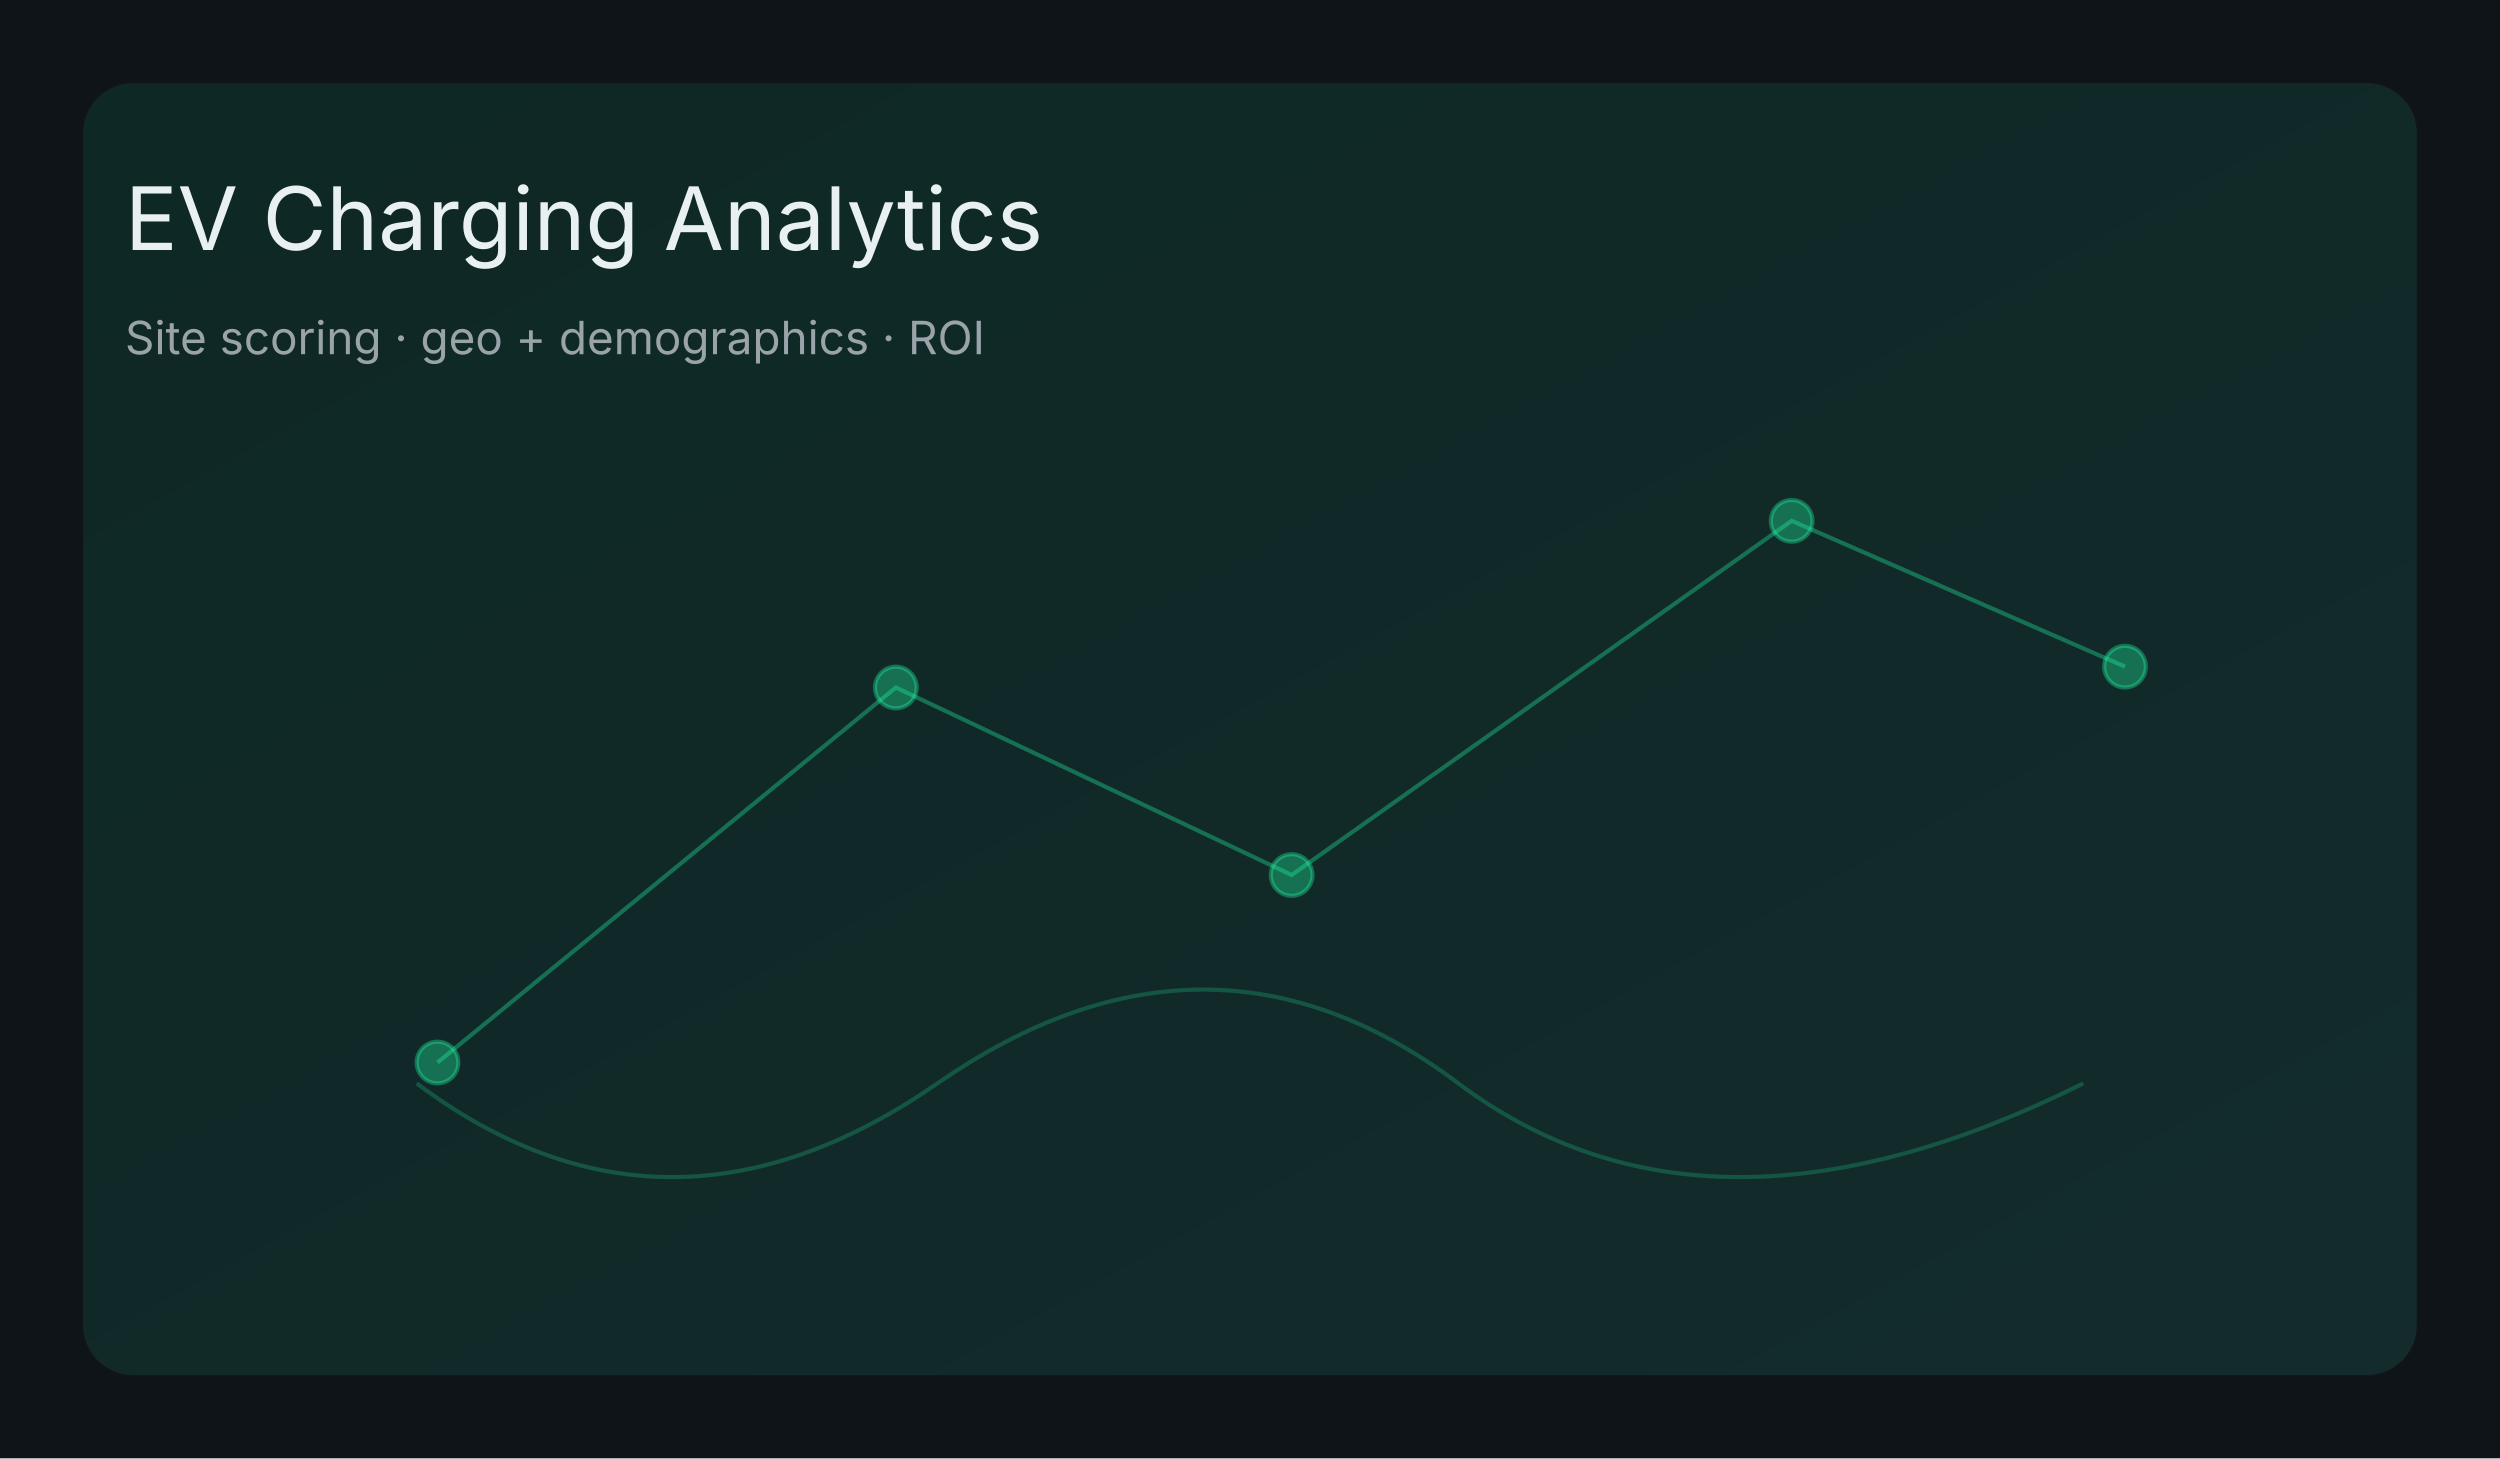
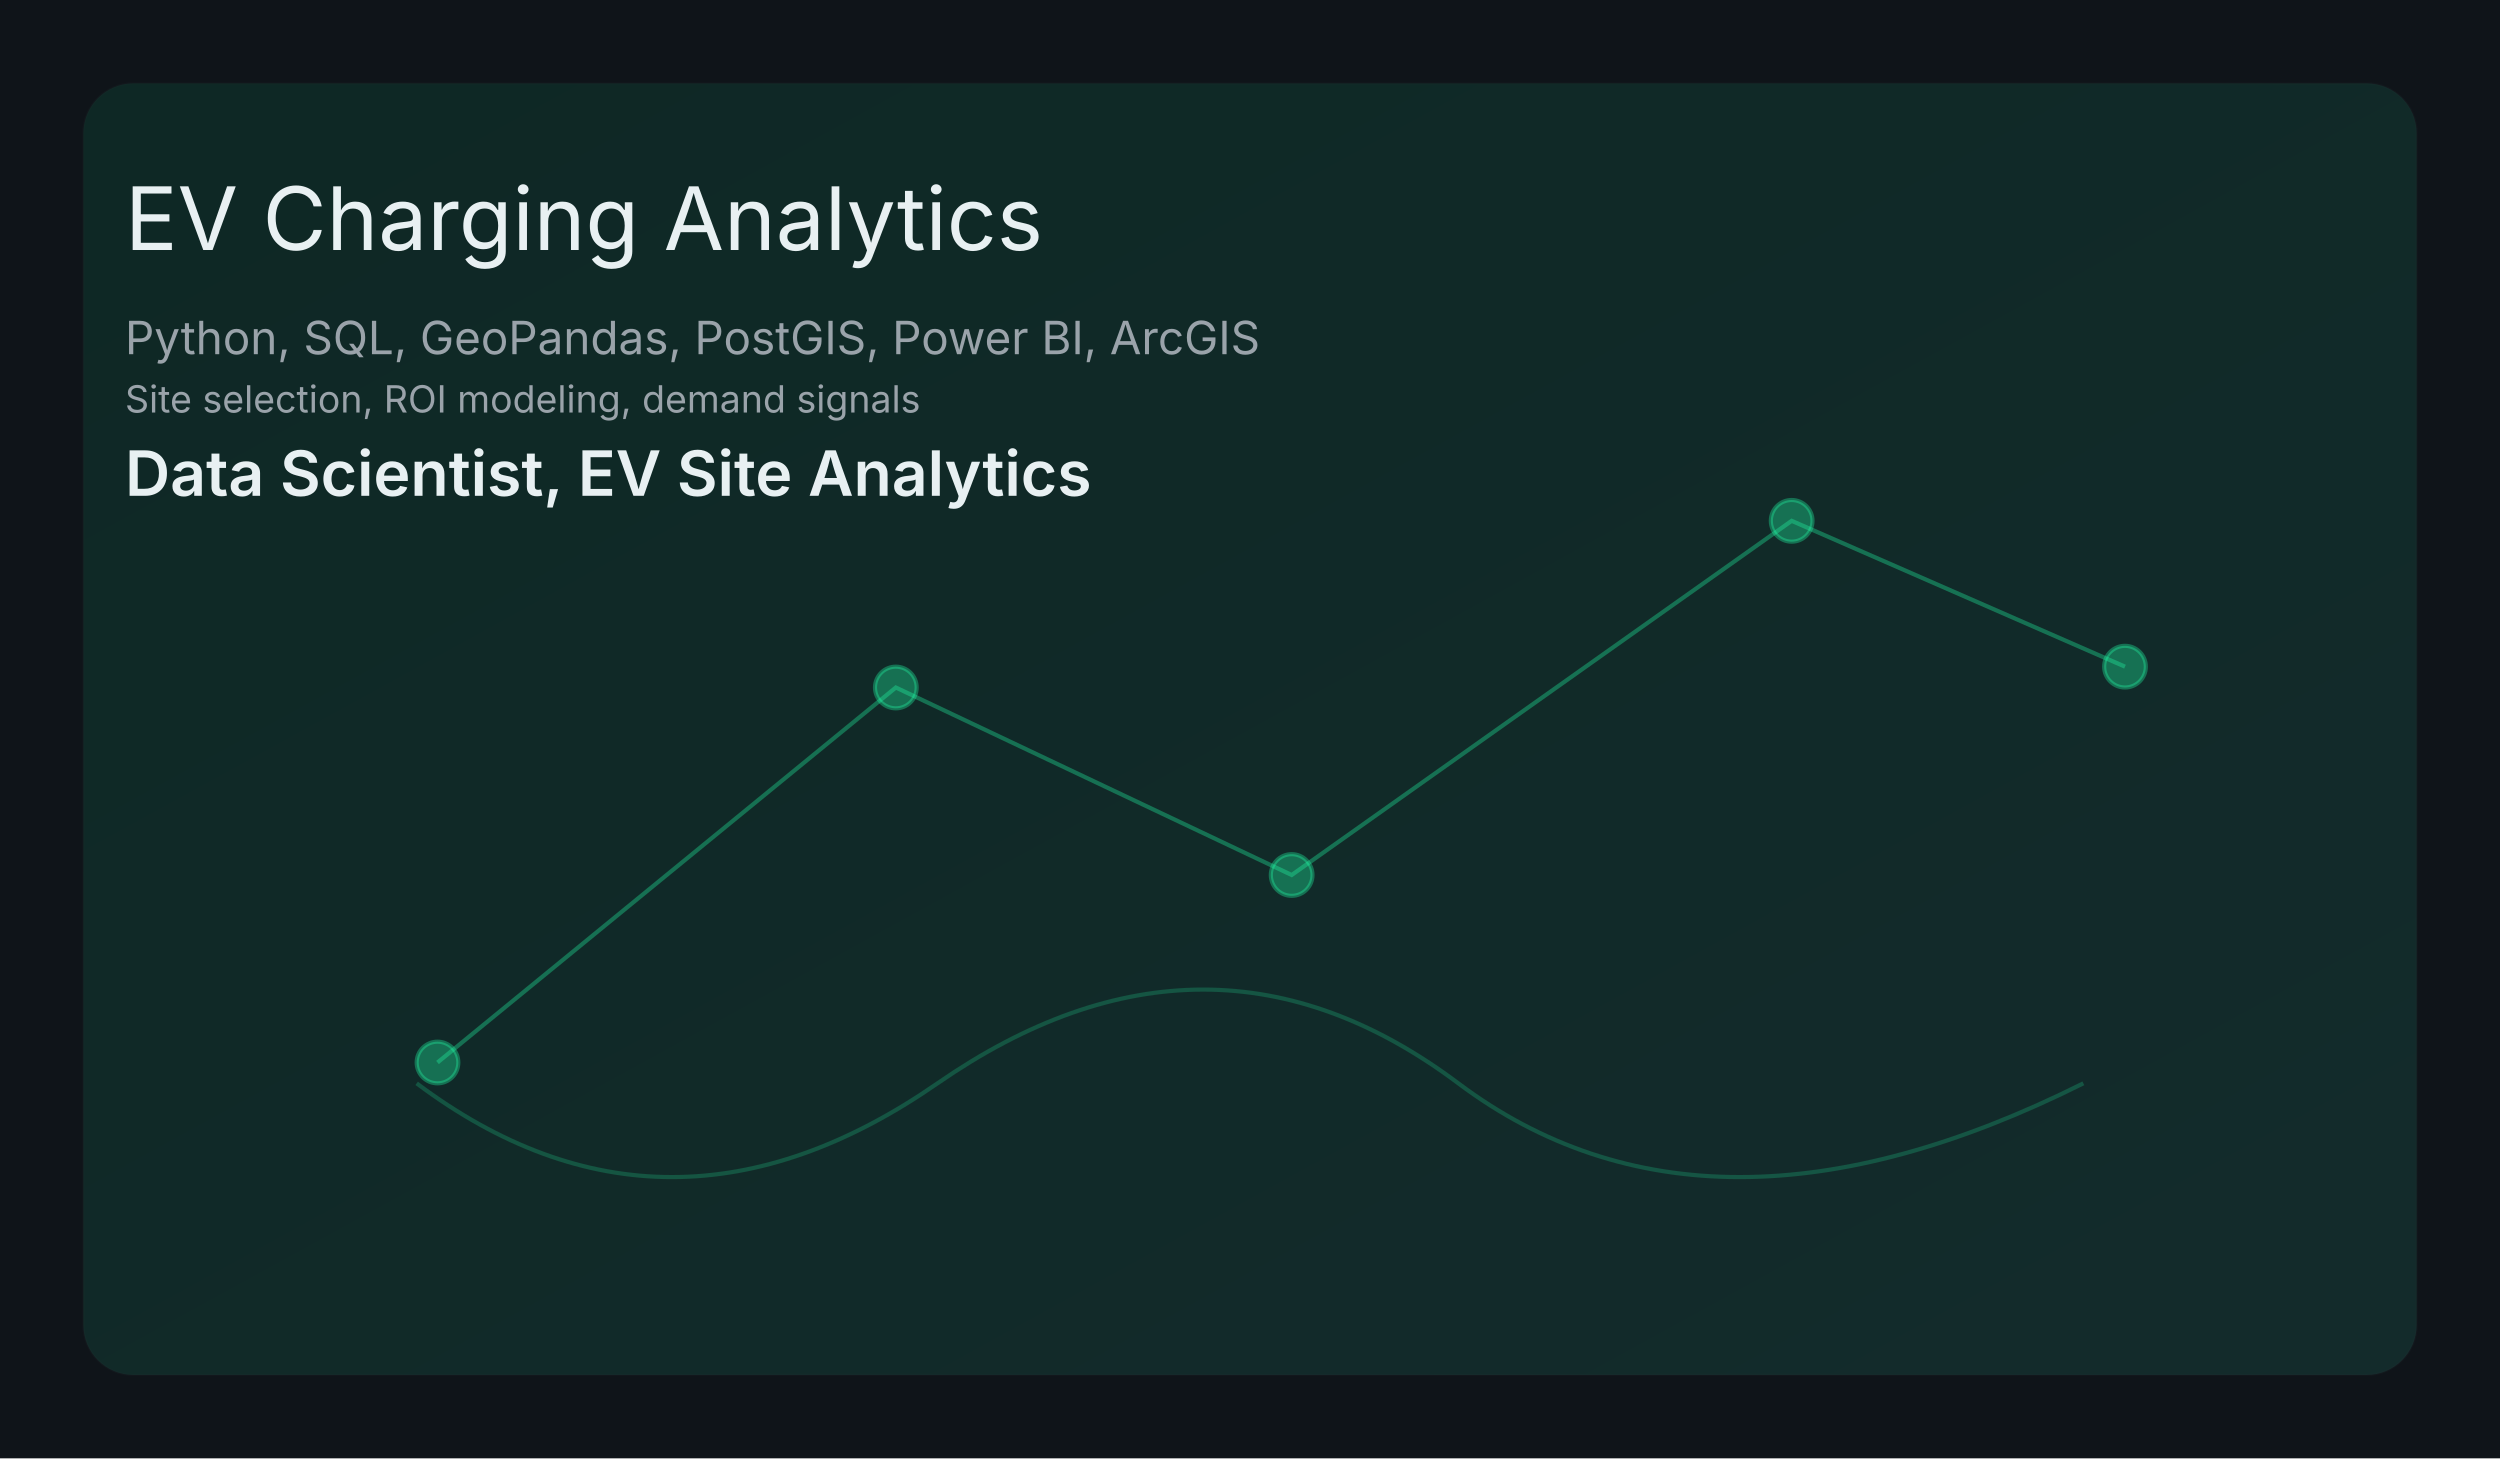
<svg xmlns="http://www.w3.org/2000/svg" viewBox="0 0 1200 700" width="1200" height="700">
  <defs>
    <linearGradient id="gEV" x1="0" y1="0" x2="1" y2="1">
      <stop offset="0%" stop-color="#00e08a" />
      <stop offset="100%" stop-color="#34ffd1" />
    </linearGradient>
  </defs>
  <rect width="1200" height="700" fill="#0f1419" />
  <rect x="40" y="40" width="1120" height="620" rx="24" fill="url(#gEV)" opacity="0.10" stroke="#ffffff22" />
  <g stroke="#22ffaa55" fill="none" stroke-width="2">
    <path d="M210 510 L 430 330 L 620 420 L 860 250 L 1020 320" />
    <circle cx="210" cy="510" r="10" fill="#22ffaa55" />
    <circle cx="430" cy="330" r="10" fill="#22ffaa55" />
    <circle cx="620" cy="420" r="10" fill="#22ffaa55" />
    <circle cx="860" cy="250" r="10" fill="#22ffaa55" />
    <circle cx="1020" cy="320" r="10" fill="#22ffaa55" />
    <path d="M200 520 Q 320 610 450 520 T 700 520 T 1000 520" opacity="0.6" />
  </g>
  <g fill="#e8f0f2" font-family="Inter, sans-serif" font-size="42">
    <text x="60" y="120">EV Charging Analytics</text>
-     <text x="60" y="170" font-size="22" fill="#9aa3aa">Site scoring · geo + demographics · ROI</text>
+     <text x="60" y="170" font-size="22" fill="#9aa3aa">Python, SQL, GeoPandas, PostGIS, Power BI, ArcGIS</text>
+     <text x="60" y="198" font-family="Inter, system-ui, -apple-system, Segoe UI, Roboto, Helvetica, Arial, sans-serif" font-size="18" fill="#9aa3aa">Site selection, ROI modeling, demand signals</text>
+     <text x="60" y="238" font-family="Inter, system-ui, -apple-system, Segoe UI, Roboto, Helvetica, Arial, sans-serif" font-size="30" font-weight="600" fill="#e8f0f2">Data Scientist, EV Site Analytics</text>
  </g>
</svg>
